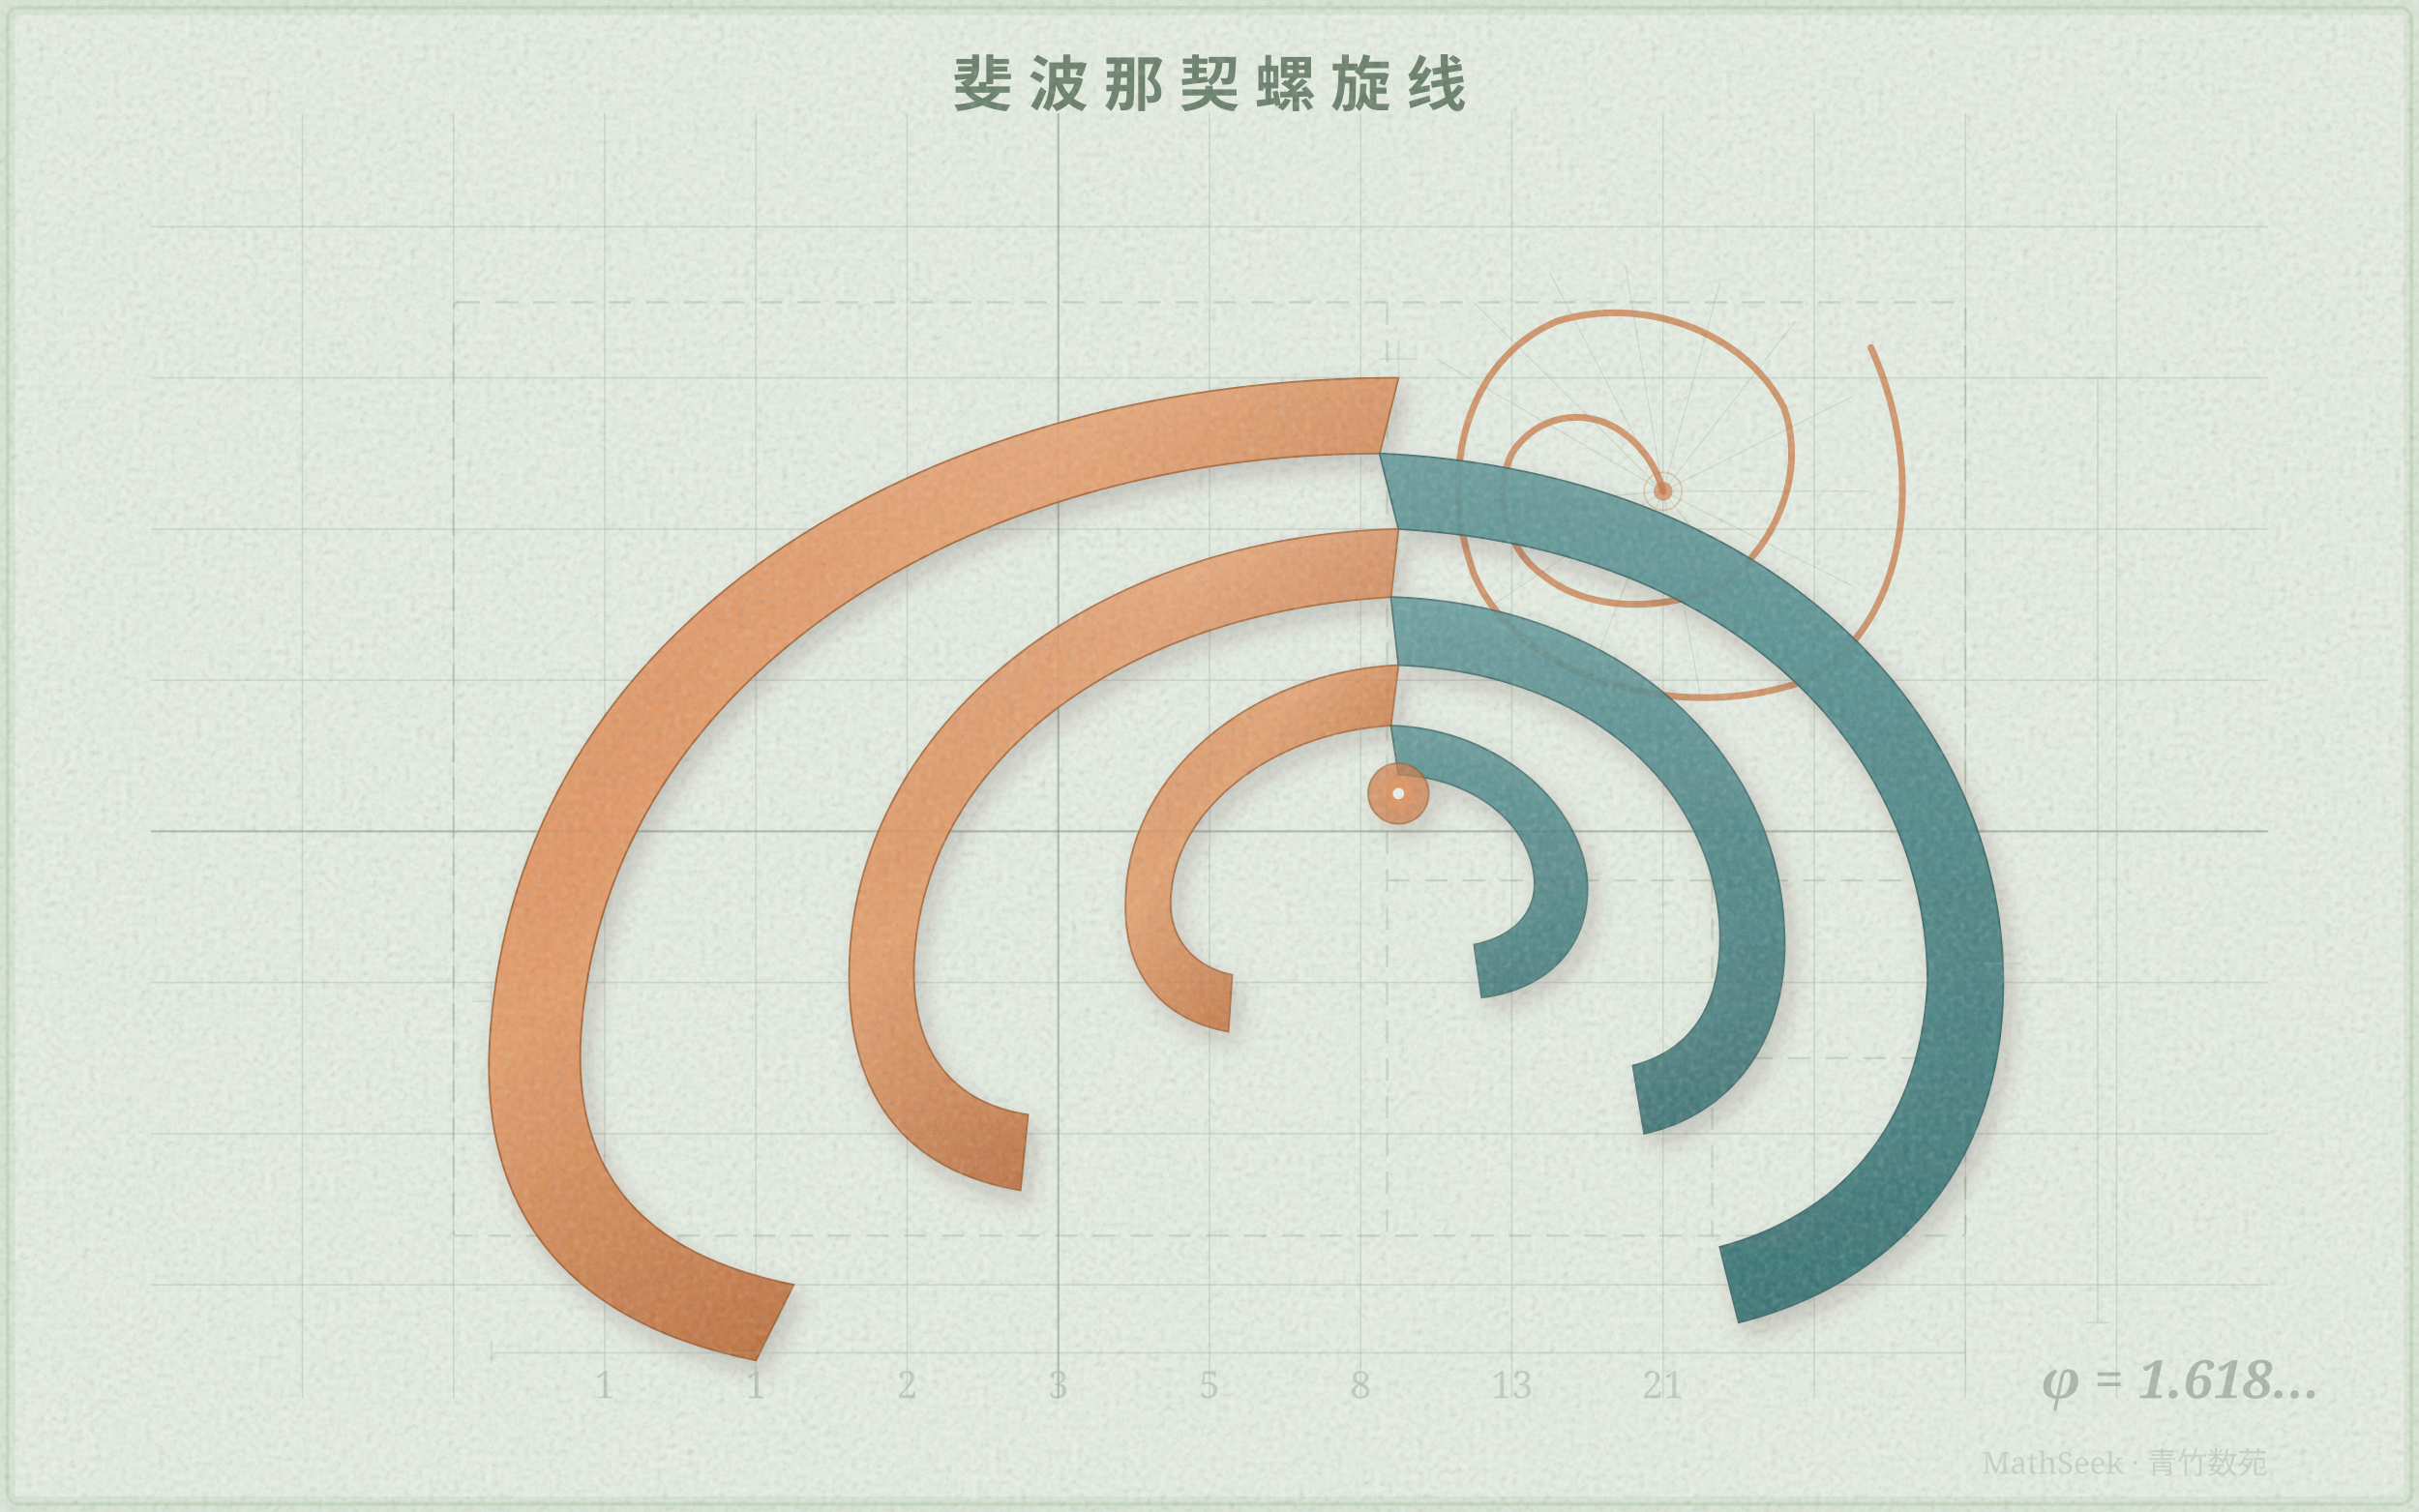
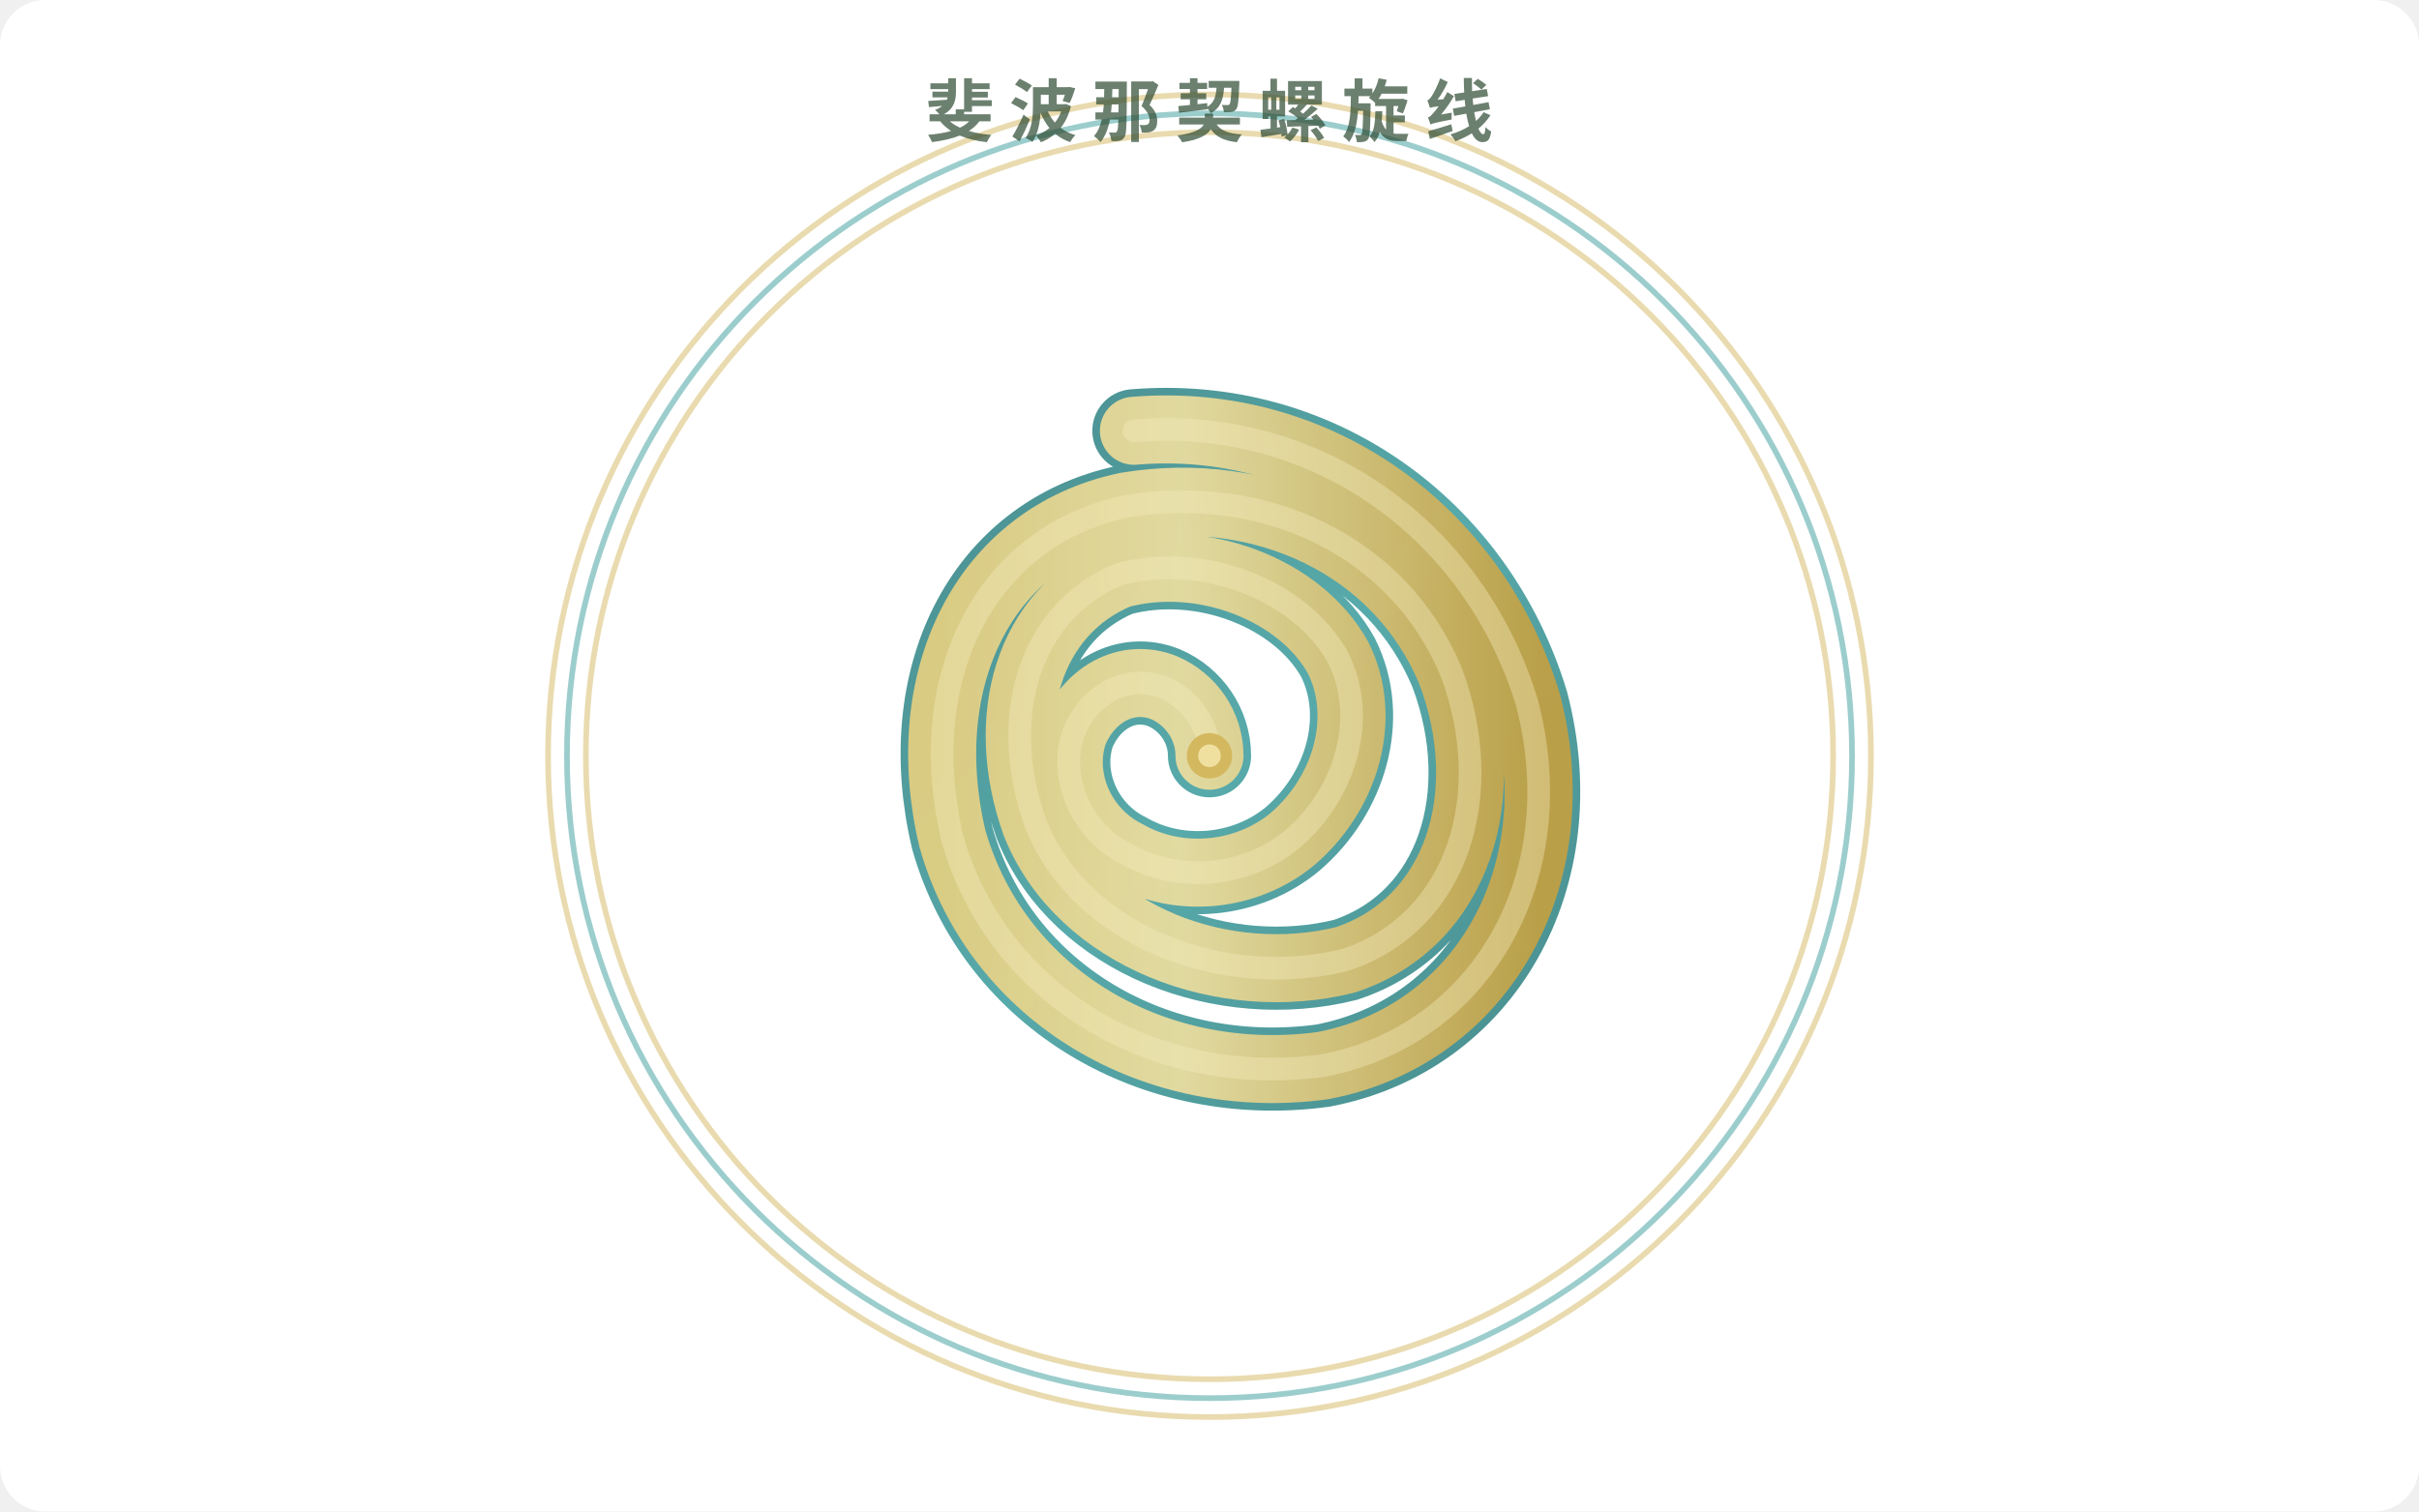
<svg xmlns="http://www.w3.org/2000/svg" viewBox="0 0 640 400" width="640" height="400">
  <defs>
-     <filter id="paper">
-       <feTurbulence type="fractalNoise" baseFrequency="0.04" numOctaves="5" seed="3" result="noise" />
-       <feColorMatrix type="matrix" values="0 0 0 0 0.88  0 0 0 0 0.94  0 0 0 0 0.86  0 0 0 0.12 0" in="noise" result="tinted" />
-       <feBlend in="SourceGraphic" in2="tinted" mode="multiply" />
-     </filter>
-     <filter id="grain">
-       <feTurbulence type="fractalNoise" baseFrequency="0.6" numOctaves="3" seed="7" result="noise" />
-       <feColorMatrix type="saturate" values="0" in="noise" result="gray" />
-       <feBlend in="SourceGraphic" in2="gray" mode="soft-light" result="grained" />
-     </filter>
-     <linearGradient id="orangeRibbon" x1="0" y1="0" x2="1" y2="1">
-       <stop offset="0%" stop-color="#D4763C" />
-       <stop offset="35%" stop-color="#E8945A" />
-       <stop offset="65%" stop-color="#C86B30" />
-       <stop offset="100%" stop-color="#A85520" />
+     <linearGradient id="gold" x1="0" y1="0" x2="1" y2="1">
+       <stop offset="0%" stop-color="#C5A040" />
+       <stop offset="30%" stop-color="#D4B860" />
+       <stop offset="60%" stop-color="#E8D080" />
+       <stop offset="100%" stop-color="#C5A040" />
    </linearGradient>
-     <linearGradient id="tealRibbon" x1="0" y1="0" x2="0" y2="1">
-       <stop offset="0%" stop-color="#4A8B8C" />
-       <stop offset="50%" stop-color="#3A7B7C" />
-       <stop offset="100%" stop-color="#2A6B6C" />
+     <linearGradient id="teal" x1="0" y1="0" x2="1" y2="1">
+       <stop offset="0%" stop-color="#2A7B7C" />
+       <stop offset="50%" stop-color="#3A9B9C" />
+       <stop offset="100%" stop-color="#2A7B7C" />
    </linearGradient>
-     <linearGradient id="ribbonHL" x1="0" y1="0" x2="0" y2="1">
-       <stop offset="0%" stop-color="#fff" stop-opacity="0.3" />
-       <stop offset="50%" stop-color="#fff" stop-opacity="0" />
-       <stop offset="100%" stop-color="#000" stop-opacity="0.15" />
+     <linearGradient id="goldShine" x1="0" y1="0" x2="1" y2="0">
+       <stop offset="0%" stop-color="#E8D080" />
+       <stop offset="40%" stop-color="#F0E0A0" />
+       <stop offset="100%" stop-color="#C5A040" />
    </linearGradient>
-     <filter id="ribbonShadow">
-       <feDropShadow dx="2" dy="3" stdDeviation="3" flood-color="#3a2a1a" flood-opacity="0.25" />
-     </filter>
-     <filter id="fineLine">
-       <feGaussianBlur stdDeviation="0.3" />
-     </filter>
-     <style>
-       .grid-line { stroke: #9AAB9B; stroke-width: 0.4; opacity: 0.35; }
-       .grid-line-major { stroke: #6B7D6C; stroke-width: 0.6; opacity: 0.45; }
-       .construction-line { stroke: #9AAB9B; stroke-width: 0.3; opacity: 0.25; stroke-dasharray: 4 3; }
-       .spiral-guide { stroke: #6B7D6C; stroke-width: 0.5; opacity: 0.4; fill: none; }
-       .radial-line { stroke: #6B7D6C; stroke-width: 0.3; opacity: 0.2; }
-     </style>
  </defs>
-   <rect width="640" height="400" fill="#F0F5EE" rx="4" />
-   <rect width="640" height="400" fill="#E2EDE0" rx="4" filter="url(#paper)" opacity="0.6" />
-   <rect width="640" height="400" rx="4" fill="none" stroke="#B8D4B2" stroke-width="8" opacity="0.3" />
-   <rect x="2" y="2" width="636" height="396" rx="3" fill="none" stroke="#A8C4A2" stroke-width="1" opacity="0.4" />
-   <g>
-     <line x1="40" y1="60" x2="600" y2="60" class="grid-line" />
-     <line x1="40" y1="100" x2="600" y2="100" class="grid-line" />
-     <line x1="40" y1="140" x2="600" y2="140" class="grid-line" />
-     <line x1="40" y1="180" x2="600" y2="180" class="grid-line" />
-     <line x1="40" y1="220" x2="600" y2="220" class="grid-line-major" />
-     <line x1="40" y1="260" x2="600" y2="260" class="grid-line" />
-     <line x1="40" y1="300" x2="600" y2="300" class="grid-line" />
-     <line x1="40" y1="340" x2="600" y2="340" class="grid-line" />
-     <line x1="80" y1="30" x2="80" y2="370" class="grid-line" />
-     <line x1="120" y1="30" x2="120" y2="370" class="grid-line" />
-     <line x1="160" y1="30" x2="160" y2="370" class="grid-line" />
-     <line x1="200" y1="30" x2="200" y2="370" class="grid-line" />
-     <line x1="240" y1="30" x2="240" y2="370" class="grid-line" />
-     <line x1="280" y1="30" x2="280" y2="370" class="grid-line-major" />
-     <line x1="320" y1="30" x2="320" y2="370" class="grid-line" />
-     <line x1="360" y1="30" x2="360" y2="370" class="grid-line" />
-     <line x1="400" y1="30" x2="400" y2="370" class="grid-line" />
-     <line x1="440" y1="30" x2="440" y2="370" class="grid-line" />
-     <line x1="480" y1="30" x2="480" y2="370" class="grid-line" />
-     <line x1="520" y1="30" x2="520" y2="370" class="grid-line" />
-     <line x1="560" y1="30" x2="560" y2="370" class="grid-line" />
+   <rect width="640" height="400" fill="#FFFFFF" rx="12" />
+   <g fill="none" stroke-width="1.5" opacity="0.5">
+     <circle cx="320" cy="200" r="175" stroke="#D4B860" />
+     <circle cx="320" cy="200" r="170" stroke="#3A9B9C" />
+     <circle cx="320" cy="200" r="165" stroke="#D4B860" />
  </g>
-   <g stroke="#5B8C5A" stroke-width="0.6" fill="none" opacity="0.25" stroke-dasharray="6 4">
-     <rect x="120" y="80" width="400" height="247" rx="1" />
-     <line x1="367" y1="80" x2="367" y2="327" />
-     <line x1="367" y1="233" x2="520" y2="233" />
-     <line x1="453" y1="233" x2="453" y2="327" />
-     <line x1="453" y1="280" x2="520" y2="280" />
+   <g transform="translate(320, 200)">
+     <path d="M 0,0       C 0,-8 -5,-15 -12,-18       C -22,-22 -32,-16 -36,-6       C -40,6 -34,20 -22,26       C -8,34 10,32 22,22       C 36,10 42,-10 34,-26       C 24,-44 -2,-54 -24,-48       C -48,-38 -56,-10 -46,18       C -34,48 4,62 36,54       C 66,44 76,10 64,-22       C 50,-56 14,-72 -22,-66       C -60,-58 -78,-20 -68,22       C -56,64 -14,88 30,82       C 72,74 96,32 84,-14       C 70,-60 28,-90 -20,-86" fill="none" stroke="url(#teal)" stroke-width="22" stroke-linecap="round" opacity="0.85" />
+     <path d="M 0,0       C 0,-8 -5,-15 -12,-18       C -22,-22 -32,-16 -36,-6       C -40,6 -34,20 -22,26       C -8,34 10,32 22,22       C 36,10 42,-10 34,-26       C 24,-44 -2,-54 -24,-48       C -48,-38 -56,-10 -46,18       C -34,48 4,62 36,54       C 66,44 76,10 64,-22       C 50,-56 14,-72 -22,-66       C -60,-58 -78,-20 -68,22       C -56,64 -14,88 30,82       C 72,74 96,32 84,-14       C 70,-60 28,-90 -20,-86" fill="none" stroke="url(#goldShine)" stroke-width="18" stroke-linecap="round" opacity="0.9" />
+     <path d="M 0,0       C 0,-8 -5,-15 -12,-18       C -22,-22 -32,-16 -36,-6       C -40,6 -34,20 -22,26       C -8,34 10,32 22,22       C 36,10 42,-10 34,-26       C 24,-44 -2,-54 -24,-48       C -48,-38 -56,-10 -46,18       C -34,48 4,62 36,54       C 66,44 76,10 64,-22       C 50,-56 14,-72 -22,-66       C -60,-58 -78,-20 -68,22       C -56,64 -14,88 30,82       C 72,74 96,32 84,-14       C 70,-60 28,-90 -20,-86" fill="none" stroke="#F5EABB" stroke-width="6" stroke-linecap="round" opacity="0.4" />
+     <circle cx="0" cy="0" r="6" fill="#D4B860" />
+     <circle cx="0" cy="0" r="3" fill="#F0E0A0" />
  </g>
-   <g transform="translate(440, 130)">
-     <g class="radial-line" stroke="#9AAB9B">
-       <line x1="0" y1="0" x2="-60" y2="-35" />
-       <line x1="0" y1="0" x2="-50" y2="-50" />
-       <line x1="0" y1="0" x2="-30" y2="-58" />
-       <line x1="0" y1="0" x2="-10" y2="-60" />
-       <line x1="0" y1="0" x2="15" y2="-55" />
-       <line x1="0" y1="0" x2="35" y2="-45" />
-       <line x1="0" y1="0" x2="50" y2="-25" />
-       <line x1="0" y1="0" x2="55" y2="0" />
-       <line x1="0" y1="0" x2="50" y2="25" />
-       <line x1="0" y1="0" x2="35" y2="45" />
-       <line x1="0" y1="0" x2="10" y2="55" />
-       <line x1="0" y1="0" x2="-20" y2="50" />
-       <line x1="0" y1="0" x2="-45" y2="30" />
-       <line x1="0" y1="0" x2="-55" y2="5" />
-     </g>
-     <path d="M 0,0       C -2,-8 -8,-15 -15,-18       C -25,-22 -35,-18 -40,-10       C -45,0 -42,15 -32,22       C -20,32 0,32 15,25       C 30,15 38,-5 32,-22       C 22,-42 -5,-52 -28,-45       C -52,-35 -60,-5 -50,22       C -38,50 5,62 38,50       C 65,35 70,-5 55,-38" fill="none" stroke="#C86B30" stroke-width="1.8" stroke-linecap="round" opacity="0.7" />
-     <circle cx="0" cy="0" r="2.5" fill="#C86B30" opacity="0.6" />
-     <circle cx="0" cy="0" r="5" fill="none" stroke="#C86B30" stroke-width="0.5" opacity="0.3" />
-   </g>
-   <g filter="url(#ribbonShadow)">
-     <path d="M 370,100       C 250,100 140,160 130,270       C 125,320 150,350 200,360       L 210,340       C 170,332 150,310 154,270       C 162,180 255,120 365,120       Z" fill="url(#orangeRibbon)" stroke="#A05520" stroke-width="0.5" opacity="0.9" />
-     <path d="M 370,100       C 250,100 140,160 130,270       C 125,320 150,350 200,360       L 210,340       C 170,332 150,310 154,270       C 162,180 255,120 365,120       Z" fill="url(#ribbonHL)" opacity="0.4" />
-     <path d="M 365,120       C 470,125 530,190 530,260       C 530,310 500,340 460,350       L 455,330       C 485,322 508,300 510,260       C 510,200 460,145 370,140       Z" fill="url(#tealRibbon)" stroke="#2A5B5C" stroke-width="0.5" opacity="0.9" />
-     <path d="M 365,120       C 470,125 530,190 530,260       C 530,310 500,340 460,350       L 455,330       C 485,322 508,300 510,260       C 510,200 460,145 370,140       Z" fill="url(#ribbonHL)" opacity="0.3" />
-     <path d="M 370,140       C 290,142 230,190 225,250       C 222,290 240,310 270,315       L 272,295       C 252,292 240,278 242,252       C 246,200 298,162 368,158       Z" fill="url(#orangeRibbon)" stroke="#A05520" stroke-width="0.5" opacity="0.85" />
-     <path d="M 370,140       C 290,142 230,190 225,250       C 222,290 240,310 270,315       L 272,295       C 252,292 240,278 242,252       C 246,200 298,162 368,158       Z" fill="url(#ribbonHL)" opacity="0.35" />
-     <path d="M 368,158       C 430,160 470,200 472,245       C 474,275 458,295 435,300       L 432,282       C 448,278 456,265 455,245       C 453,210 422,178 370,176       Z" fill="url(#tealRibbon)" stroke="#2A5B5C" stroke-width="0.5" opacity="0.85" />
-     <path d="M 368,158       C 430,160 470,200 472,245       C 474,275 458,295 435,300       L 432,282       C 448,278 456,265 455,245       C 453,210 422,178 370,176       Z" fill="url(#ribbonHL)" opacity="0.3" />
-     <path d="M 370,176       C 330,178 300,205 298,235       C 296,258 308,270 325,273       L 326,258       C 316,256 308,248 310,235       C 312,215 335,194 368,192       Z" fill="url(#orangeRibbon)" stroke="#A05520" stroke-width="0.5" opacity="0.8" />
-     <path d="M 368,192       C 398,193 420,215 420,235       C 420,252 408,262 392,264       L 390,250       C 400,248 406,242 406,234       C 406,220 392,206 370,205       Z" fill="url(#tealRibbon)" stroke="#2A5B5C" stroke-width="0.5" opacity="0.8" />
-     <circle cx="370" cy="210" r="8" fill="#D4763C" stroke="#A05520" stroke-width="0.5" opacity="0.7" />
-     <circle cx="370" cy="210" r="4" fill="#E8945A" opacity="0.6" />
-     <circle cx="370" cy="210" r="1.5" fill="#F0F5EE" />
-   </g>
-   <g stroke="#9AAB9B" stroke-width="0.4" opacity="0.3">
-     <line x1="365" y1="95" x2="375" y2="95" />
-     <line x1="370" y1="90" x2="370" y2="100" />
-     <line x1="125" y1="265" x2="135" y2="265" />
-     <line x1="130" y1="260" x2="130" y2="270" />
-     <line x1="525" y1="255" x2="535" y2="255" />
-     <line x1="530" y1="250" x2="530" y2="260" />
-   </g>
-   <g stroke="#9AAB9B" stroke-width="0.5" fill="none" opacity="0.3">
-     <line x1="130" y1="358" x2="520" y2="358" />
-     <line x1="130" y1="355" x2="130" y2="361" />
-     <line x1="520" y1="355" x2="520" y2="361" />
-     <line x1="555" y1="100" x2="555" y2="350" />
-     <line x1="552" y1="100" x2="558" y2="100" />
-     <line x1="552" y1="350" x2="558" y2="350" />
-   </g>
-   <g font-family="serif" fill="#9AAB9B" font-size="10" opacity="0.5" text-anchor="middle">
-     <text x="160" y="370">1</text>
-     <text x="200" y="370">1</text>
-     <text x="240" y="370">2</text>
-     <text x="280" y="370">3</text>
-     <text x="320" y="370">5</text>
-     <text x="360" y="370">8</text>
-     <text x="400" y="370">13</text>
-     <text x="440" y="370">21</text>
-   </g>
-   <g font-family="serif" fill="#6B7D6C" opacity="0.5">
-     <text x="540" y="370" font-size="14" font-style="italic" font-weight="bold">φ = 1.618…</text>
-   </g>
-   <text x="320" y="28" fill="#2D4A32" font-family="'Noto Serif SC', serif" font-size="16" font-weight="700" text-anchor="middle" letter-spacing="4" opacity="0.7">斐波那契螺旋线</text>
-   <g font-family="serif" fill="#9AAB9B" font-size="8" opacity="0.4" text-anchor="end">
-     <text x="600" y="390">MathSeek · 青竹数苑</text>
-   </g>
-   <rect width="640" height="400" fill="none" rx="4" filter="url(#grain)" opacity="0.3" />
+   <text x="320" y="36" fill="#2D4A32" font-family="'Noto Serif SC', serif" font-size="18" font-weight="700" text-anchor="middle" letter-spacing="4" opacity="0.7">斐波那契螺旋线</text>
</svg>
